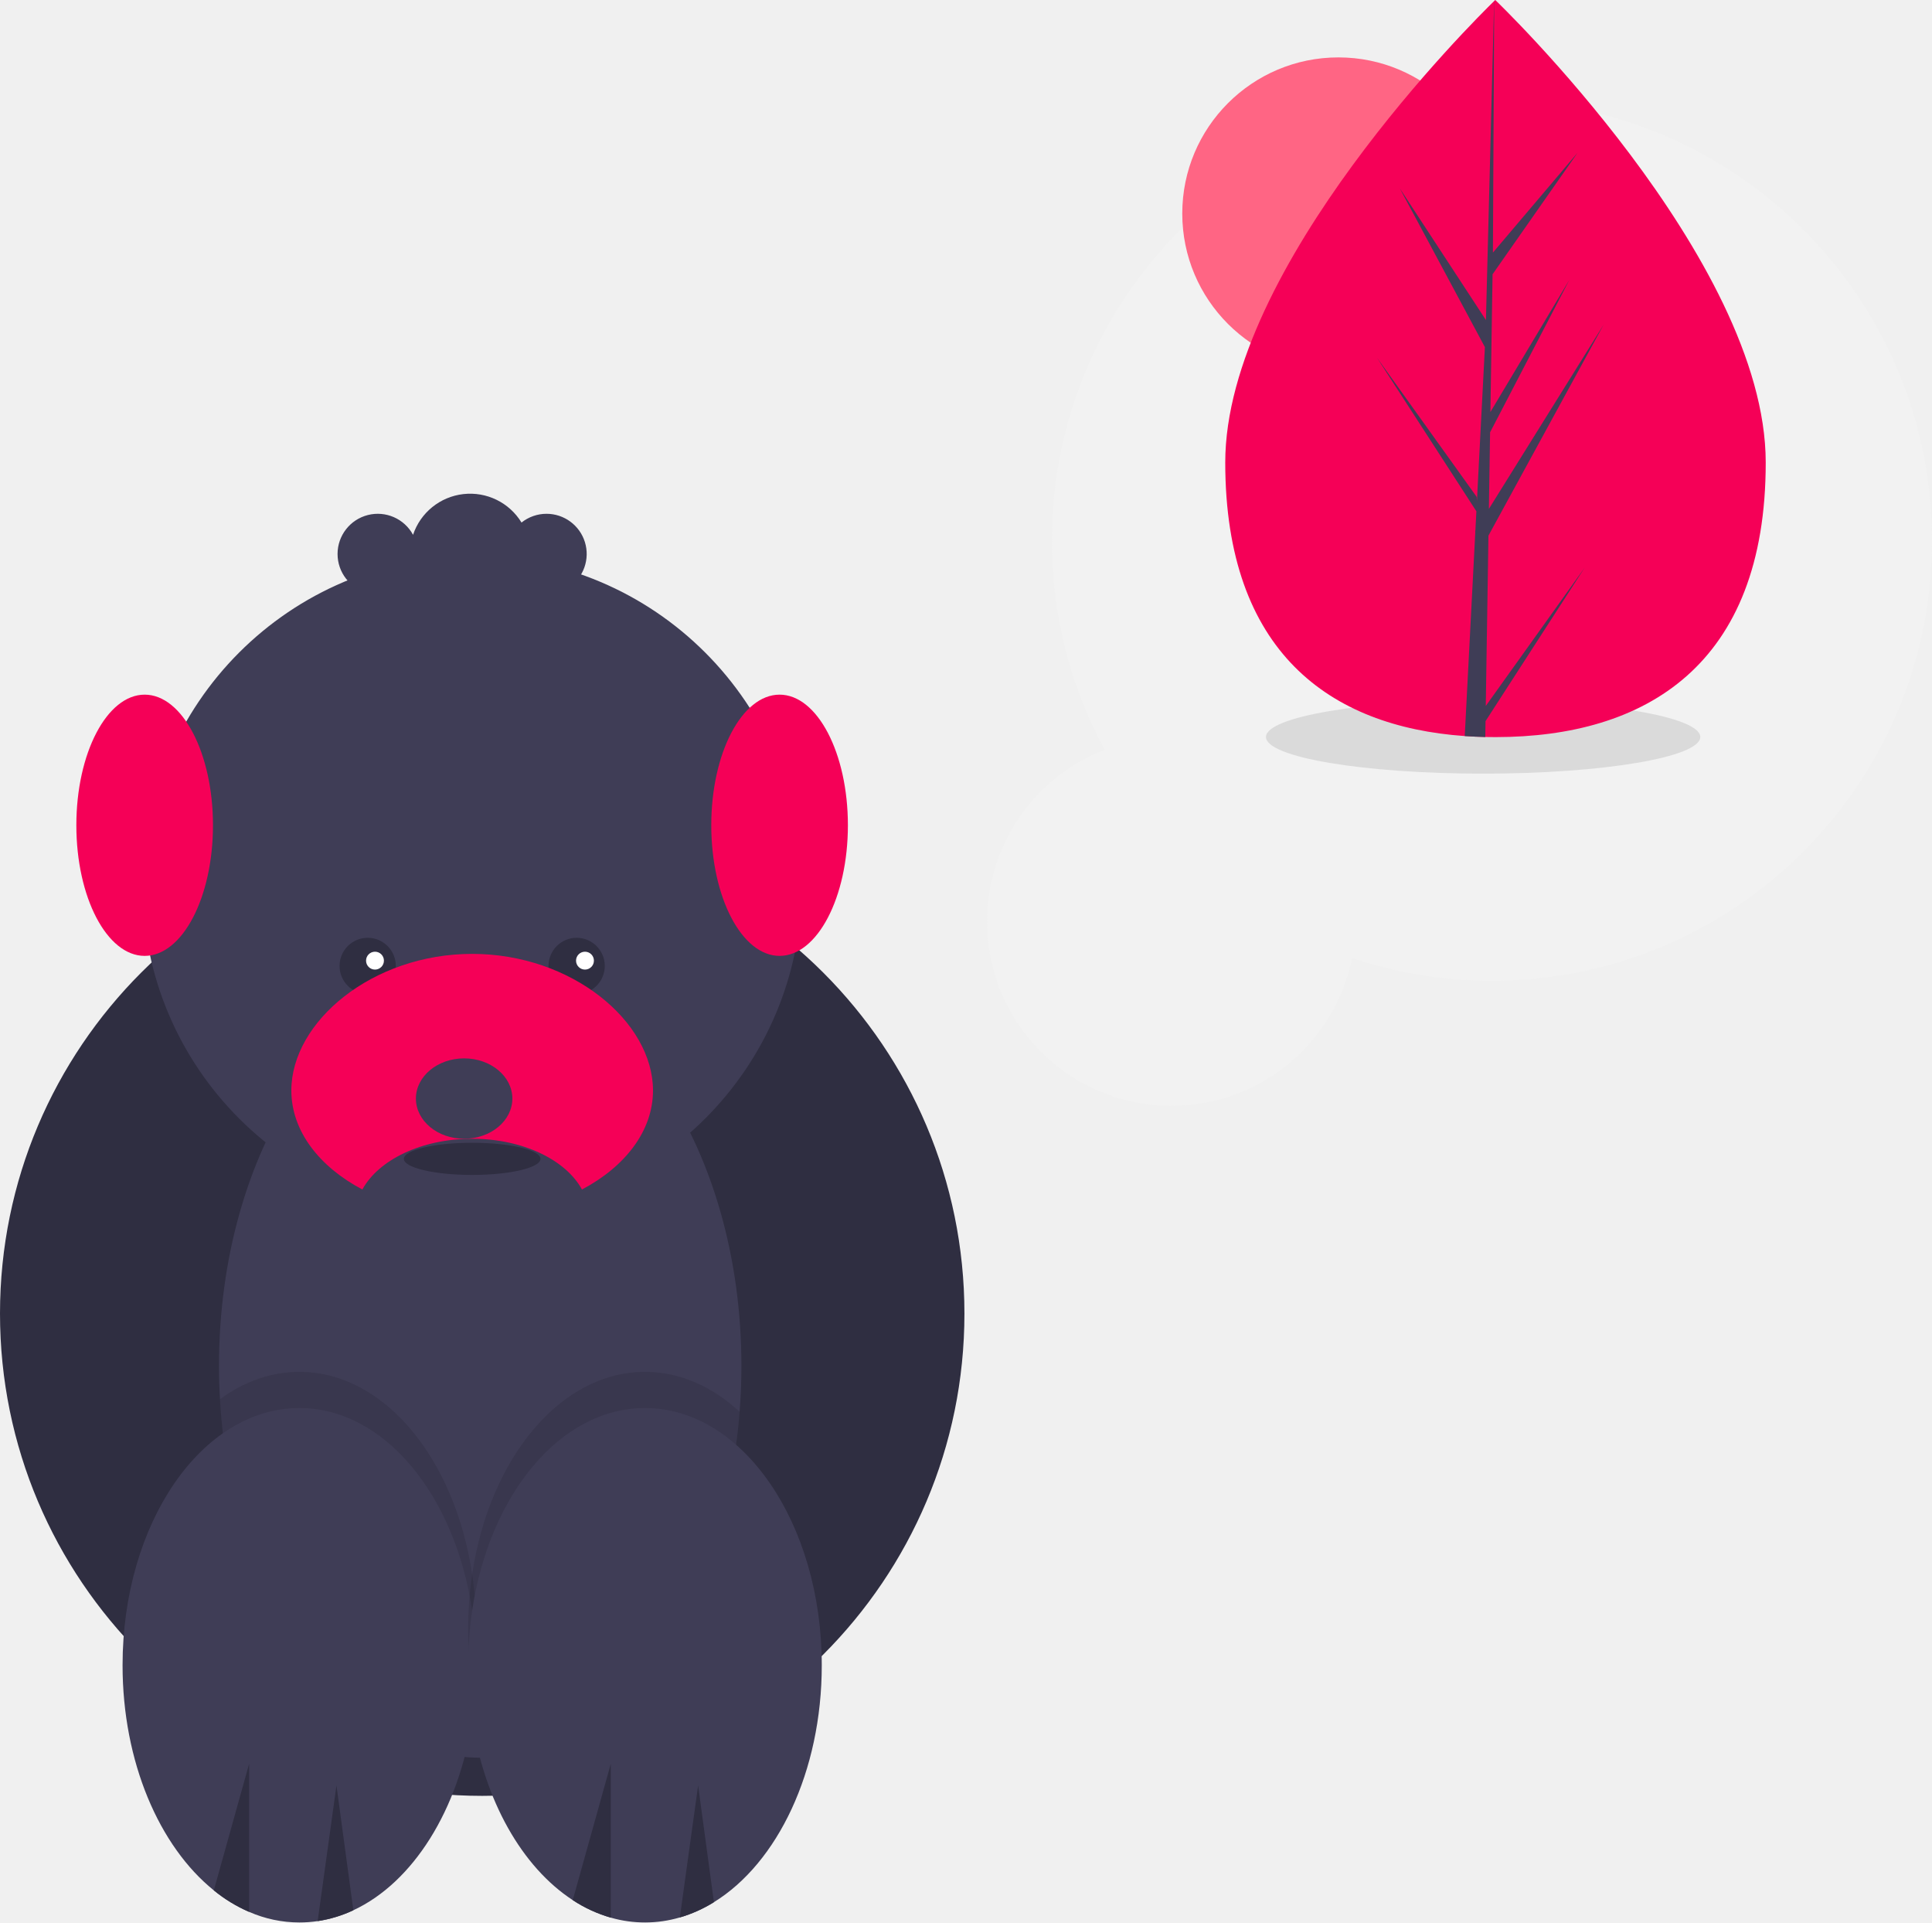
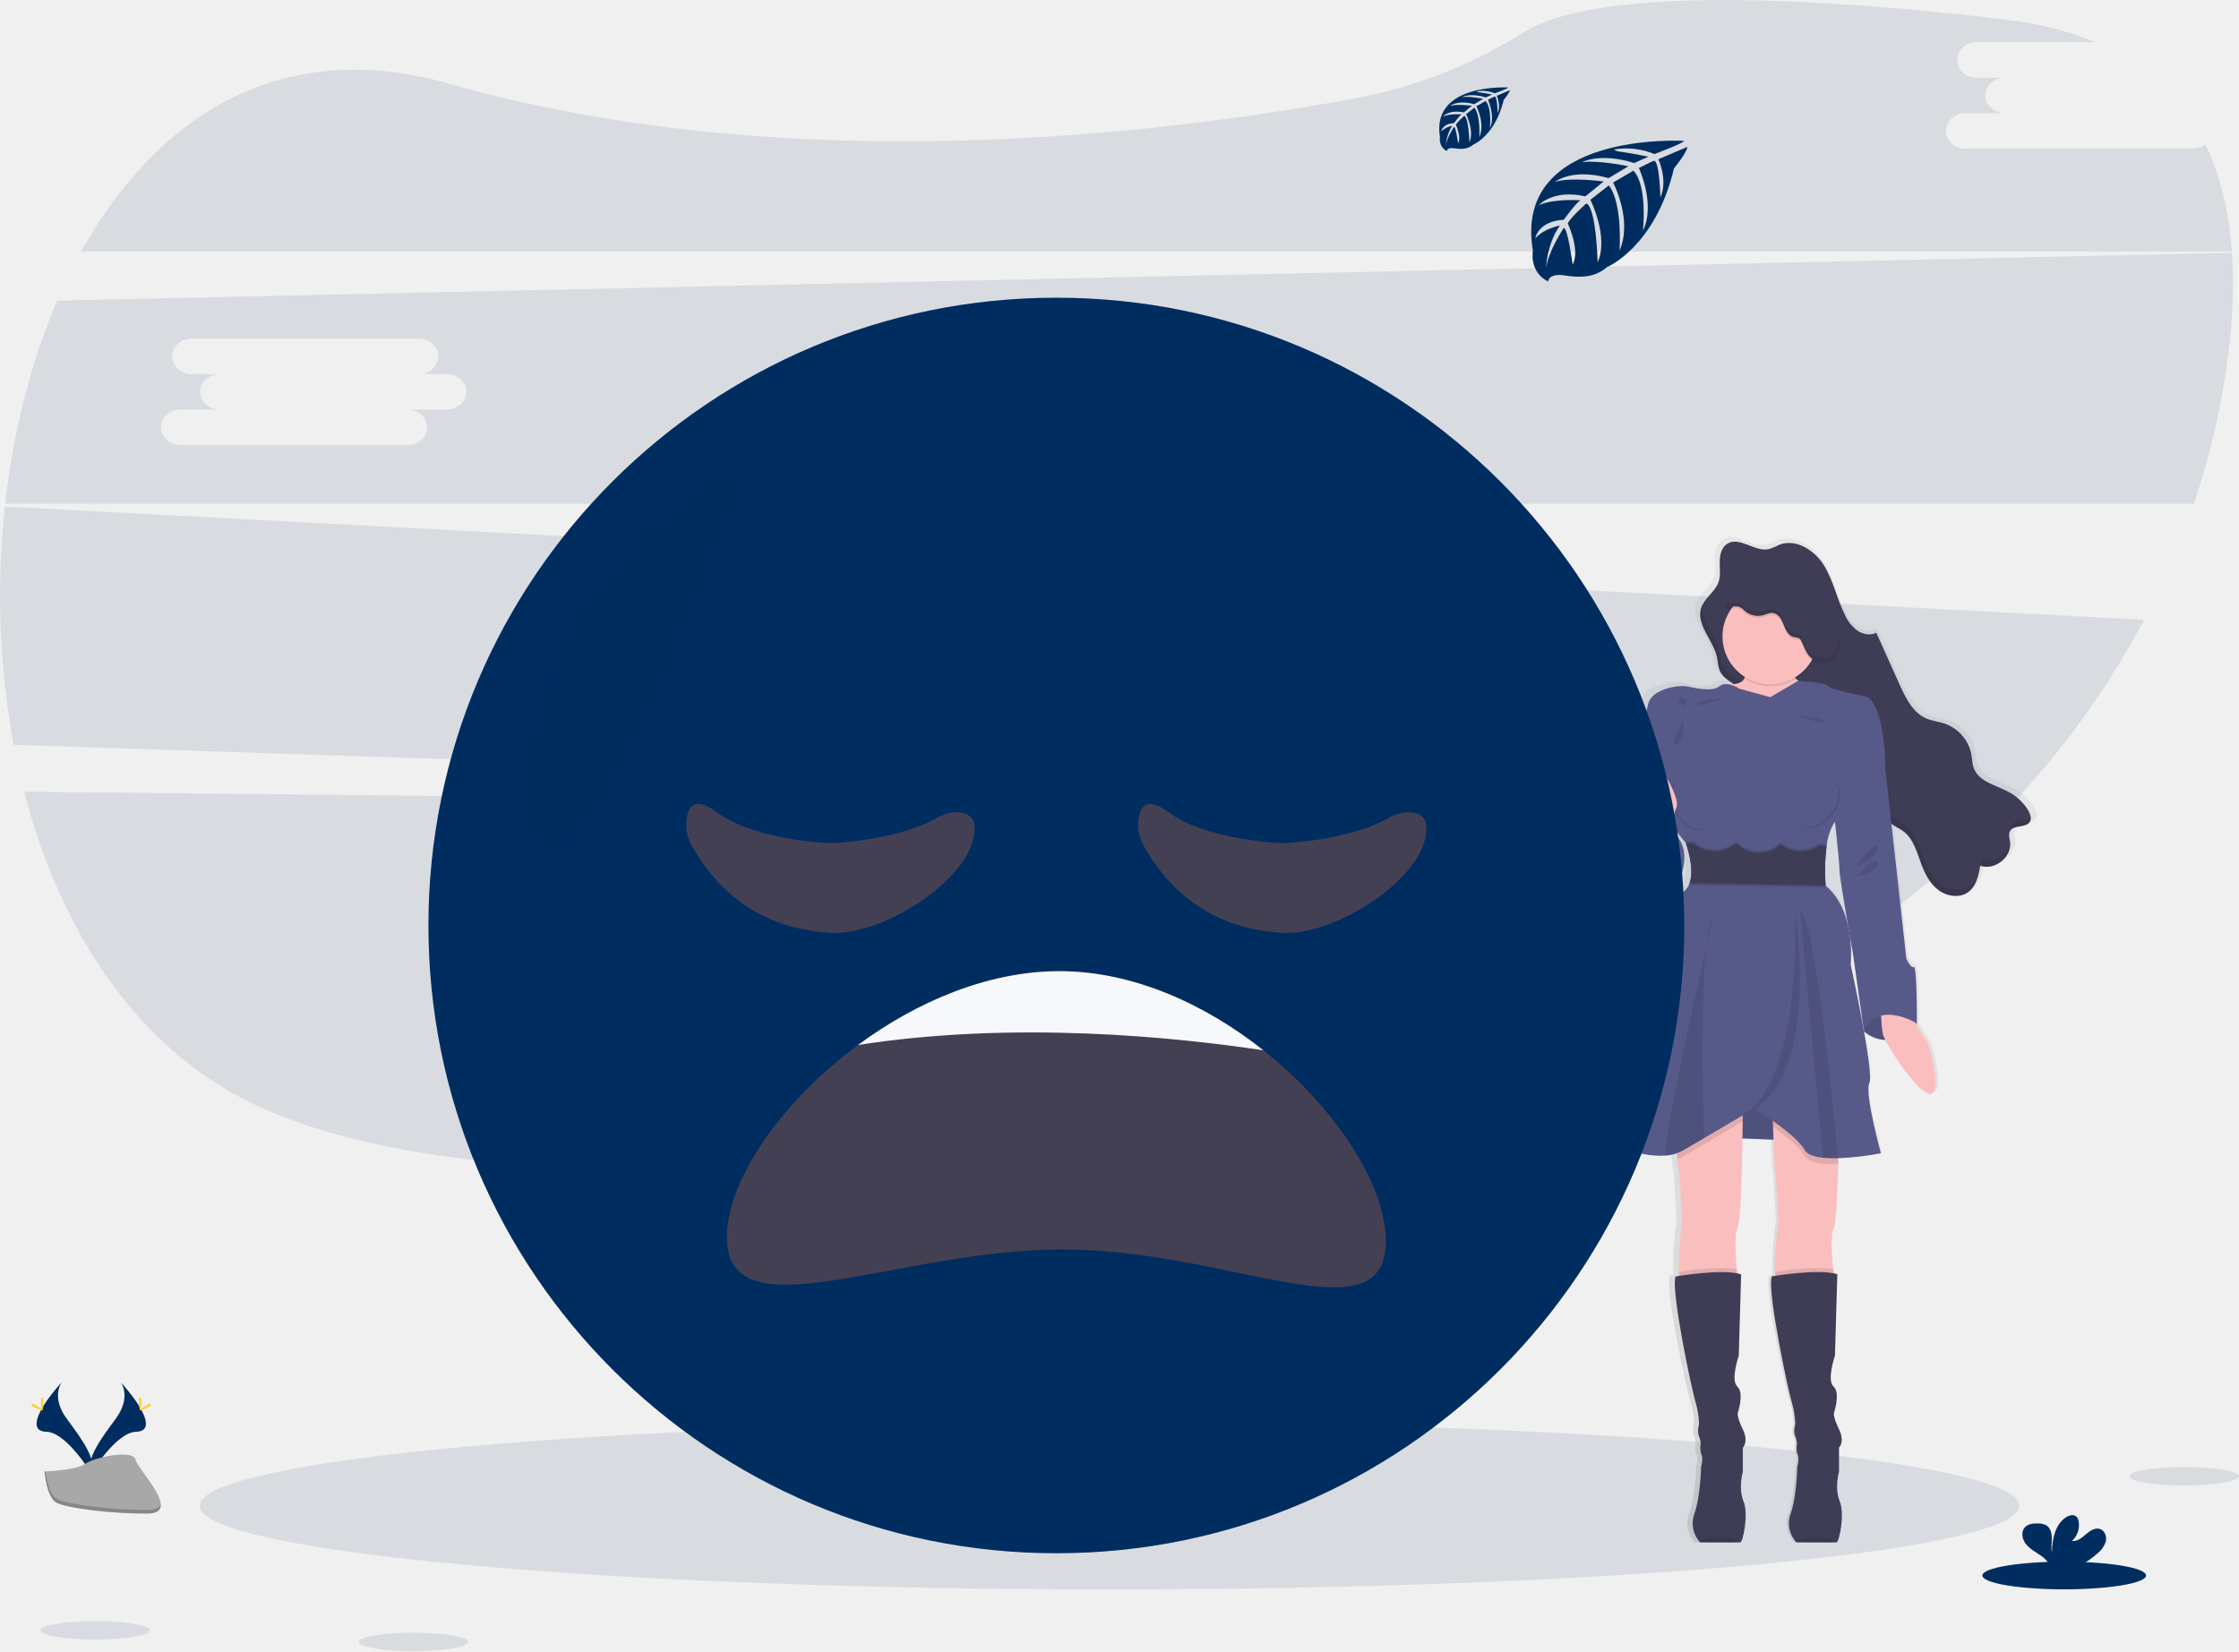
- <svg xmlns="http://www.w3.org/2000/svg" id="fd4987a8-7395-4a4c-942d-e43b3ae9a24e" data-name="Layer 1" width="864.865" height="860.475" viewBox="0 0 864.865 860.475">
-   <circle cx="215.865" cy="587.946" r="215.865" fill="#2f2e41" />
-   <path d="M499.46,631.093q0,10.442-.81,20.561-.108,1.646-.27,3.292c-7.519,83.108-53.858,147.688-110.721,151.357h-.018q-.945.081-1.889.108c-1.079.054-2.141.072-3.22.072a77.077,77.077,0,0,1-11.369-.828q-.324-.054-.648-.108c-55.279-8.455-99.172-74.671-104.371-157.797-.036-.576-.072-1.151-.09-1.727q-.459-7.393-.45-14.931c0-96.869,52.347-175.39,116.927-175.39S499.46,534.224,499.46,631.093Z" transform="translate(-167.5675 -19.7624)" fill="#3f3d56" />
-   <circle cx="211.368" cy="396.365" r="147.508" fill="#3f3d56" />
-   <ellipse cx="211.368" cy="518.689" rx="30.581" ry="7.196" fill="#2f2e41" />
-   <circle cx="164.597" cy="432.343" r="12.592" fill="#2f2e41" />
-   <circle cx="258.139" cy="432.343" r="12.592" fill="#2f2e41" />
-   <path d="M380.734,748.92a164.797,164.797,0,0,1-1.799,24.501,148.368,148.368,0,0,1-8.419,32.128c-55.279-8.455-99.172-74.671-104.371-157.797-.036-.576-.072-1.151-.09-1.727,10.685-7.825,22.756-12.232,35.528-12.232,37.938,0,69.634,38.82,77.352,90.645A164.551,164.551,0,0,1,380.734,748.92Z" transform="translate(-167.5675 -19.7624)" opacity="0.1" />
-   <path d="M380.734,765.11a164.797,164.797,0,0,1-1.799,24.501C372.927,829.905,352.42,862.357,325.743,874.769a57.738,57.738,0,0,1-15.974,4.857,53.795,53.795,0,0,1-8.185.612,56.141,56.141,0,0,1-22.486-4.731,66.699,66.699,0,0,1-15.812-9.642c-24.357-19.608-40.852-57.384-40.852-100.755,0-63.59,35.438-115.128,79.15-115.128,37.938,0,69.634,38.82,77.352,90.645A164.551,164.551,0,0,1,380.734,765.11Z" transform="translate(-167.5675 -19.7624)" fill="#3f3d56" />
-   <path d="M498.65,651.655q-.108,1.646-.27,3.292c-7.519,83.108-53.858,147.688-110.721,151.357h-.018a149.175,149.175,0,0,1-8.707-32.883,167.627,167.627,0,0,1,0-48.983c7.717-51.826,39.413-90.645,77.352-90.645C471.865,633.792,486.4,640.34,498.65,651.655Z" transform="translate(-167.5675 -19.7624)" opacity="0.1" />
-   <path d="M535.437,765.11c0,47.67-19.914,88.559-48.282,106.044a61.453,61.453,0,0,1-15.254,6.836,55.285,55.285,0,0,1-30.905.09,62.299,62.299,0,0,1-17.035-7.843c-22.648-14.751-39.647-44.54-45.026-80.626a167.627,167.627,0,0,1,0-48.983c7.717-51.826,39.413-90.645,77.352-90.645C500,649.982,535.437,701.519,535.437,765.11Z" transform="translate(-167.5675 -19.7624)" fill="#3f3d56" />
-   <path d="M378.935,446.709c-44.707,0-80.949,30.363-80.949,61.162,0,18.061,12.474,34.108,31.8,44.299C336.98,538.934,356.265,529.457,378.935,529.457s41.955,9.477,49.149,22.712c19.326-10.191,31.8-26.238,31.8-44.299C459.885,477.072,423.642,446.709,378.935,446.709Z" transform="translate(-167.5675 -19.7624)" fill="#f50057" />
-   <ellipse cx="207.77" cy="491.706" rx="21.587" ry="17.989" fill="#3f3d56" />
-   <ellipse cx="64.759" cy="369.382" rx="30.581" ry="58.463" fill="#f50057" />
-   <ellipse cx="348.982" cy="369.382" rx="30.581" ry="58.463" fill="#f50057" />
-   <path d="M412.214,249.732a17.898,17.898,0,0,0-11.187,3.917,26.945,26.945,0,0,0-48.555,5.485,17.989,17.989,0,1,0,0,17.174,26.945,26.945,0,0,0,48.555,5.485A17.984,17.984,0,1,0,412.214,249.732Z" transform="translate(-167.5675 -19.7624)" fill="#3f3d56" />
-   <path d="M279.098,809.182v66.325a66.699,66.699,0,0,1-15.812-9.642Z" transform="translate(-167.5675 -19.7624)" fill="#2f2e41" />
-   <path d="M325.743,874.769a57.738,57.738,0,0,1-15.974,4.857l8.419-60.712Z" transform="translate(-167.5675 -19.7624)" fill="#2f2e41" />
-   <path d="M440.996,809.182v68.897a62.299,62.299,0,0,1-17.035-7.843Z" transform="translate(-167.5675 -19.7624)" fill="#2f2e41" />
-   <path d="M487.156,871.153a61.453,61.453,0,0,1-15.254,6.836l8.185-59.075Z" transform="translate(-167.5675 -19.7624)" fill="#2f2e41" />
-   <circle cx="167.865" cy="429.975" r="4" fill="#fff" />
-   <circle cx="261.865" cy="429.975" r="4" fill="#fff" />
-   <path d="M835.432,64.738c-108.8,0-197,88.2-197,197a196.12,196.12,0,0,0,23.619,93.603,82.501,82.501,0,1,0,110.757,93.228,196.772,196.772,0,0,0,62.623,10.169c108.8,0,197-88.2,197-197S944.233,64.738,835.432,64.738Z" transform="translate(-167.5675 -19.7624)" fill="#f2f2f2" />
-   <ellipse cx="663.925" cy="329.867" rx="97.209" ry="16.41" opacity="0.1" />
-   <circle cx="599.136" cy="95.582" r="69.89" fill="#ff6584" />
-   <path d="M957.999,226.707c.044,91.11-54.104,122.944-120.913,122.976q-2.328.001-4.633-.05-4.644-.098-9.192-.419c-60.299-4.24-107.166-37.659-107.207-122.39-.043-87.687,111.974-198.401,120.375-206.587.007,0,.007,0,.015-.007.319-.312.482-.468.482-.468S957.954,135.605,957.999,226.707Z" transform="translate(-167.5675 -19.7624)" fill="#f50057" />
-   <path d="M832.676,335.75l44.214-61.84-44.322,68.627-.115,7.098q-4.644-.098-9.192-.419l4.722-91.149-.037-.705.082-.134.449-8.613-44.501-68.754,44.631,62.302.112,1.826,3.568-68.867-38.101-71.052,38.563,58.949,3.68-142.781.015-.475 0.0.468-.569,112.598,37.867-44.656-38.026,54.353-.972,61.664,35.365-59.193-35.502,68.259-.54,34.288,51.325-82.396L833.872,259.504Z" transform="translate(-167.5675 -19.7624)" fill="#3f3d56" />
+ <svg xmlns="http://www.w3.org/2000/svg" id="4e463a22-6ddb-479b-a6e5-bedc922df74f" data-name="Layer 1" width="1100.02" height="811.41" viewBox="0 0 1100.02 811.41">
+   <defs>
+     <linearGradient id="785c60ff-874e-47fc-85e9-4f7317d8d736" x1="942.13" y1="802.28" x2="942.13" y2="308.24" gradientUnits="userSpaceOnUse">
+       <stop offset="0" stop-color="gray" stop-opacity="0.25" />
+       <stop offset="0.54" stop-color="gray" stop-opacity="0.12" />
+       <stop offset="1" stop-color="gray" stop-opacity="0.1" />
+     </linearGradient>
+   </defs>
+   <path d="M61.83,433.31C79.2,500.44,115.94,558.47,174,586.6c120.7,58.46,392.91,28.31,596.07-6.3C875.16,562.4,967.53,513,1034.63,443.48Z" transform="translate(-49.99 -44.29)" fill="#002d60" opacity="0.1" />
+   <path d="M1127.19,117.32H1015.72c-5.29,0-9.63-3.92-9.63-8.71s4.34-8.72,9.63-8.72H1035c-5.3,0-9.63-3.92-9.63-8.72s4.33-8.71,9.63-8.71h-13.76c-5.3,0-9.64-3.92-9.64-8.72s4.34-8.71,9.64-8.71h58.18c-12.91-5.43-28-9.29-45.39-11.32C875.38,35.28,818.74,47.47,798.76,60a234.52,234.52,0,0,1-81.54,32.34c-97.88,18.27-280.93,40.25-446.84-7C187.92,61.81,126.63,101.52,89.9,167.9H1146.55c-1.38-19.29-5.51-37.11-13.09-52.7A10.17,10.17,0,0,1,1127.19,117.32Z" transform="translate(-49.99 -44.29)" fill="#002d60" opacity="0.1" />
+   <path d="M52.38,293.19A402.53,402.53,0,0,0,56.7,410.31l978.68,32.39a415.21,415.21,0,0,0,68-93.82Zm387.08,83.55H420.19c5.3,0,9.64,3.93,9.64,8.72s-4.34,8.71-9.64,8.71H308.72c-5.29,0-9.63-3.92-9.63-8.71s4.34-8.72,9.63-8.72H328c-5.3,0-9.63-3.92-9.63-8.71s4.33-8.72,9.63-8.72H314.23c-5.3,0-9.64-3.92-9.64-8.71s4.34-8.72,9.64-8.72H425.7c5.3,0,9.63,3.92,9.63,8.72s-4.33,8.71-9.63,8.71h13.76c5.3,0,9.63,3.92,9.63,8.72S444.76,376.74,439.46,376.74Z" transform="translate(-49.99 -44.29)" fill="#002d60" opacity="0.1" />
+   <path d="M1146.59,168.5,78.11,192c-13,30.23-21.62,64.41-25.59,99.83H1127.87a379.29,379.29,0,0,0,15.52-63.63C1146.6,207.39,1147.88,187.26,1146.59,168.5ZM269.46,245.55H250.19c5.3,0,9.64,3.93,9.64,8.72s-4.34,8.72-9.64,8.72H138.72c-5.29,0-9.63-3.93-9.63-8.72s4.34-8.72,9.63-8.72H158c-5.3,0-9.63-3.92-9.63-8.71s4.33-8.72,9.63-8.72H144.23c-5.3,0-9.64-3.92-9.64-8.71s4.34-8.72,9.64-8.72H255.7c5.3,0,9.63,3.92,9.63,8.72s-4.33,8.71-9.63,8.71h13.76c5.3,0,9.63,3.93,9.63,8.72S274.76,245.55,269.46,245.55Z" transform="translate(-49.99 -44.29)" fill="#002d60" opacity="0.1" />
+   <ellipse cx="545.08" cy="739.96" rx="446.98" ry="41.12" fill="#002d60" opacity="0.1" />
+   <path d="M1050.63,444.61a1.48,1.48,0,0,1,0-.21c0-.11,0-.21,0-.31h0a8.54,8.54,0,0,0-1.27-3.21,25.29,25.29,0,0,0-9.26-8.76c-6.6-3.62-15.67-5.17-18.31-12.08-.81-2.14-.83-4.47-1.23-6.71a20.29,20.29,0,0,0-13.39-15.23c-3.14-1.05-6.53-1.34-9.58-2.64-6.82-2.9-10.42-10.05-13.47-16.66q-5.92-12.8-11.84-25.61c-3,1.51-6.88.8-9.69-1.09a20.1,20.1,0,0,1-6.27-7.75c-4.07-7.9-5.82-16.85-10.6-24.37s-14.33-13.46-22.77-10.19a38.86,38.86,0,0,1-5.1,2.11c-7.23,1.69-15.23-6.57-21.42-2.56A7,7,0,0,0,894,312a1.2,1.2,0,0,1,0-.2,12.79,12.79,0,0,0-1.32,5.22v0c0,.37,0,.73,0,1.08,0,.06,0,.12,0,.18,0,1.44.09,2.9.11,4.36a19.43,19.43,0,0,1-.28,3.66l0-.1a12.32,12.32,0,0,1-.52,2c-1.61,4.32-6.07,7.15-8.16,11.21l0-.2a10.56,10.56,0,0,0-.61,1.37,10.2,10.2,0,0,0-.57,3.31c-.18,7.63,7.91,14.81,8.85,23,.67,5.8,2,7.66,6.93,10.94l1.08.72c-.43,0-.87.06-1.36.07a3.32,3.32,0,0,0-.57.06,6.1,6.1,0,0,0-5.14.9c-3.78,3-12.72.69-16.69,0s-17.57,1.17-19.47,8.71-5.16,23.1-5.16,23.1,0,9.87-1.21,11.71a.59.59,0,0,0,0,.4c0,2.77.1,19.42-2.58,23.71-.66,1-.61,3.21-.12,5.93-2.82,3.63-5.47,7.87-5,10.65.86,5.69,12.4,23.58,28.94,14,0,0,9.41-17.21-2.43-26.36l.51-2c3.58,4.4,6.23,7.56,6.23,7.56s.14.37.36,1h-.36a47,47,0,0,1,2.78,13.08,16,16,0,0,1-.88,4.81h.31c-.09.34-.19.68-.31,1a8.72,8.72,0,0,1-3.11,4.21c-8.27,5.86-17.74,47.71-17.74,47.71S837.75,596.45,834,600.3c-3.1,3.16,16.38,12.06,31,11a23.86,23.86,0,0,0,6-1.14c.09,1,.19,2,.29,2.91.31,3,.63,5.78.83,6.65.52,2.18,1.55,24.44,1.55,24.44s-2.11,14.46-1.6,24.52c0,.69.09,1.35.15,2l-1.82.28c-2.76,6.2,8.61,57.93,10.16,62.28a41.42,41.42,0,0,1,1.72,10.55s-1,3.68-.17,5.69a13.84,13.84,0,0,1,1,3.85s-.68,3.34.35,5.52-.17,6-.17,6-.34,15.07-3.44,23.27A13.4,13.4,0,0,0,882,801.4a8.21,8.21,0,0,0,.7.81s17.1.14,20.11,0l.39,0c1.21-.17,4.31-13.73,1.55-20.26s-.34-14.57-.34-14.57V755.5s3.1-2.86,0-9-2.59-8-2.59-8,3.45-9.88-.17-13.06.69-15.24.69-15.24L903.56,670a15.81,15.81,0,0,0-1.95-.5c-.07-.66-.14-1.34-.21-2.06-.71-7.28-1.32-17.18.26-20S904,620,904.25,602.89l15.76.6c.33,8,.68,15.3.9,16.23.52,2.18,1.56,24.44,1.56,24.44s-2.12,14.46-1.61,24.52c0,.69.09,1.35.15,2l-1.82.28c-2.76,6.2,8.61,57.93,10.16,62.28a41.65,41.65,0,0,1,1.73,10.55s-1,3.68-.18,5.69a13.84,13.84,0,0,1,1,3.85s-.68,3.34.35,5.52-.17,6-.17,6-.34,15.07-3.44,23.27a13.4,13.4,0,0,0,2.22,13.26,8.21,8.21,0,0,0,.7.81s17.1.14,20.11,0l.39,0c1.21-.17,4.31-13.73,1.55-20.26s-.34-14.57-.34-14.57V755.5s3.1-2.86,0-9-2.59-8-2.59-8,3.45-9.88-.17-13.06.69-15.24.69-15.24L952.44,670a15.36,15.36,0,0,0-2-.5c-.07-.66-.14-1.34-.21-2.06-.71-7.28-1.32-17.18.26-20,1.27-2.31,2-17.19,2.33-31.72,0-1,0-2,.08-3a155.09,155.09,0,0,0,21.58-2.42s-8.43-29.81-5.85-34.66c1.11-2.09-.49-13.22-2.68-25.21a17.52,17.52,0,0,0,10.78,3.9c3.77,7.25,15.24,23.93,21.7,26.5,7.58,3,1.89-23.6-1.72-27.45a32.39,32.39,0,0,1-4.28-6.87c.1-.12.21-.22.31-.33s.18-28.3-1.55-27.79-3.79-4.19-3.79-4.19l-5.34-46.87-2.24-19.62,0,0c1.87,1.38,4.09,2.26,6,3.63,5.2,3.81,6.9,10.5,9.18,16.42,1.88,4.87,4.52,9.7,8.85,12.76s10.68,3.87,15,.77c4-2.91,5.18-8.16,6.06-12.95,7.26,2.55,16.07-4.27,15.13-11.72-.23-1.84-.91-3.85.05-5.46,1.92-3.18,8-1.33,10-4.47a3.34,3.34,0,0,0,.5-1.81C1050.62,444.74,1050.63,444.68,1050.63,444.61Zm-97.11,25.78c-.11,1.79,2.35,16.17,4.35,27.55-1.64-7.09-4.93-14.66-11.41-19.85,0,0,0-.36-.08-1h.08s-.27-2.86-.31-6.93a76.34,76.34,0,0,1,.8-10.78v-.09h-.13c0-.3.08-.61.13-.91a32.5,32.5,0,0,1,2.43-8.74,24.23,24.23,0,0,1,1.85-3.14C952.3,456.17,953.62,468.58,953.52,470.39Zm5.38,33.32c.88,4.91,1.51,8.36,1.51,8.36l5.31,36.46v.17c-2.86-15.39-6.51-31.61-6.51-31.61A63,63,0,0,0,958.9,503.71Z" transform="translate(-49.99 -44.29)" fill="url(#785c60ff-874e-47fc-85e9-4f7317d8d736)" />
+   <path d="M893.82,368.89c-1-9.24-11-17.21-8-26,1.63-4.79,6.73-7.72,8.45-12.48,1.14-3.14.63-6.59.64-9.93s.79-7.07,3.57-8.92c6-4,13.72,4.23,20.72,2.55a36.67,36.67,0,0,0,4.93-2.1c8.17-3.25,17.41,2.67,22,10.15s6.31,16.4,10.25,24.26a19.9,19.9,0,0,0,6.06,7.71c2.72,1.88,6.44,2.59,9.38,1.09l11.45,25.5c3,6.57,6.44,13.69,13,16.58,2.94,1.29,6.22,1.58,9.26,2.63a20,20,0,0,1,13,15.15c.39,2.24.4,4.56,1.19,6.69,2.55,6.88,11.32,8.42,17.71,12a24.77,24.77,0,0,1,9,8.71c1,1.73,1.86,4,.79,5.7-1.93,3.12-7.8,1.28-9.66,4.45-.94,1.6-.28,3.6,0,5.44.91,7.41-7.62,14.2-14.64,11.66-.85,4.77-2,10-5.86,12.89-4.15,3.1-10.3,2.28-14.49-.76s-6.73-7.85-8.55-12.7c-2.21-5.9-3.86-12.56-8.89-16.35-1.82-1.36-4-2.24-5.78-3.61-4-3.06-6-8.11-7.43-13-1.85-6.1-3.32-12.37-6-18.13s-6.92-11.12-12.73-13.75c-5.45-2.45-11.73-2.29-17.36-4.28-9.69-3.42-16.86-11.57-26.5-15.41a42.89,42.89,0,0,1-8.7-4.92C895.78,376.52,894.46,374.67,893.82,368.89Z" transform="translate(-49.99 -44.29)" fill="#3f3d56" />
+   <g opacity="0.1">
+     <path d="M894.72,328.45a10.12,10.12,0,0,0,.54-1.21c1.13-3.14.63-6.59.64-9.93a17.84,17.84,0,0,1,.31-3.32,14,14,0,0,0-1.31,6.32C894.89,323,895.21,325.82,894.72,328.45Z" transform="translate(-49.99 -44.29)" />
+     <path d="M1018,479.48c-4.15,3.09-10.3,2.28-14.49-.77S996.77,470.87,995,466c-2.21-5.9-3.85-12.56-8.89-16.35-1.81-1.36-4-2.25-5.77-3.61-4-3.06-6-8.11-7.44-12.95-1.85-6.1-3.31-12.37-6-18.13s-6.91-11.12-12.73-13.75c-5.44-2.45-11.72-2.29-17.35-4.28-9.7-3.42-16.87-11.57-26.5-15.41a43.45,43.45,0,0,1-8.71-4.92c-4.74-3.27-6-5.12-6.7-10.89-1-8.66-9.8-16.21-8.43-24.37a12.68,12.68,0,0,0-.59,1.36c-3,8.8,7,16.77,8,26,.65,5.77,2,7.62,6.7,10.89a43.45,43.45,0,0,0,8.71,4.92c9.63,3.84,16.8,12,26.5,15.41,5.63,2,11.91,1.83,17.35,4.28,5.82,2.63,10,8,12.73,13.75s4.19,12,6,18.13c1.47,4.84,3.4,9.89,7.44,12.95,1.81,1.36,4,2.25,5.77,3.61,5,3.79,6.68,10.45,8.89,16.35,1.82,4.85,4.37,9.65,8.56,12.69s10.34,3.86,14.49.77c2.65-2,4-5.05,4.89-8.32A12.28,12.28,0,0,1,1018,479.48Z" transform="translate(-49.99 -44.29)" />
+     <path d="M1038.55,449.49a4.21,4.21,0,0,0-.48,2.34c2.26-2.23,7.36-.92,9.14-3.79a3.65,3.65,0,0,0,.46-2.35C1045.35,447.89,1040.25,446.58,1038.55,449.49Z" transform="translate(-49.99 -44.29)" />
+     <path d="M1023.86,466.59c-.19,1-.38,2.07-.62,3.11,6.12,1.91,13.19-3,14.19-9.2C1035,465.27,1029,468.46,1023.86,466.59Z" transform="translate(-49.99 -44.29)" />
+   </g>
+   <path d="M906.74,373.7s3.33,6.72-6.5,6.86,6.33,43.64,6.33,43.64L922.91,445l20.33-11,1.17-30.34,1.5-18.33s-19-6.17-15.5-14.33S906.74,373.7,906.74,373.7Z" transform="translate(-49.99 -44.29)" fill="#fbbebe" />
+   <path d="M965.75,551.06s12,11.81,26-3.86L981,535.79H967.4Z" transform="translate(-49.99 -44.29)" fill="#575a89" />
+   <path d="M967.05,535.79l-1.65,15.27s12,11.81,26-3.86" transform="translate(-49.99 -44.29)" opacity="0.1" />
+   <path d="M987.24,537.87s4.83,12.67,8.33,16.5,9,30.33,1.67,27.33-21.33-25.33-22.17-29.16-1.16-14.67-1.16-14.67Z" transform="translate(-49.99 -44.29)" fill="#fbbebe" />
+   <polygon points="832.42 558.58 897.08 561.08 889.58 533.74 857.01 533.08 832.42 558.58" fill="#575a89" />
+   <polygon points="841.41 558.58 906.08 561.08 898.58 533.74 866 533.08 841.41 558.58" opacity="0.1" />
+   <path d="M903.57,648c-1.53,2.85-.94,12.71-.25,20,.44,4.64.92,8.21.92,8.21s-24.17,7.5-27.83,1c-.93-1.65-1.39-4.54-1.55-7.93-.5-10,1.55-24.41,1.55-24.41s-1-22.16-1.5-24.33c-.2-.87-.51-3.63-.81-6.62-.44-4.44-.86-9.38-.86-9.38l33-17.5s0,3.28-.06,8.33C906,611.23,905.47,644.5,903.57,648Z" transform="translate(-49.99 -44.29)" fill="#fbbebe" />
+   <path d="M904.24,676.21s-24.17,7.5-27.83,1c-.93-1.65-1.39-4.54-1.55-7.93,5-.76,20.22-2.86,28.46-1.28C903.76,672.64,904.24,676.21,904.24,676.21Z" transform="translate(-49.99 -44.29)" opacity="0.1" />
+   <path d="M905.07,802.21l-.38,0c-2.91.11-19.45,0-19.45,0a9,9,0,0,1-.68-.8,13.64,13.64,0,0,1-2.15-13.2c3-8.17,3.33-23.17,3.33-23.17s1.17-3.83.17-6-.34-5.5-.34-5.5a14.25,14.25,0,0,0-1-3.83c-.83-2,.17-5.67.17-5.67a42.45,42.45,0,0,0-1.67-10.5c-1.5-4.33-12.5-55.83-9.83-62,0,0,23.33-4,32.17-1l-1.17,40s-4.17,12-.67,15.17.17,13,.17,13-.5,1.83,2.5,8,0,9,0,9v11.83s-2.33,8,.33,14.5S906.24,802,905.07,802.21Z" transform="translate(-49.99 -44.29)" fill="#3f3d56" />
+   <path d="M950.86,648c-1.53,2.85-.94,12.71-.25,20,.44,4.64.92,8.21.92,8.21s-24.17,7.5-27.83,1c-.93-1.65-1.39-4.54-1.55-7.93-.5-10,1.55-24.41,1.55-24.41s-1-22.16-1.5-24.33c-.27-1.17-.74-12.33-1.11-22.34-.31-8.54-.56-16.26-.56-16.26l33,5.1s0,14.51-.41,29.42C952.76,630.92,952.09,645.74,950.86,648Z" transform="translate(-49.99 -44.29)" fill="#fbbebe" />
+   <path d="M951.53,676.21s-24.17,7.5-27.83,1c-.93-1.65-1.39-4.54-1.55-7.93,5-.76,20.22-2.86,28.46-1.28C951.05,672.64,951.53,676.21,951.53,676.21Z" transform="translate(-49.99 -44.29)" opacity="0.1" />
+   <path d="M952.36,802.21l-.38,0c-2.91.11-19.45,0-19.45,0a9,9,0,0,1-.68-.8,13.64,13.64,0,0,1-2.15-13.2C932.7,780,933,765,933,765s1.17-3.83.17-6-.34-5.5-.34-5.5a14.25,14.25,0,0,0-1-3.83c-.83-2,.17-5.67.17-5.67a42.45,42.45,0,0,0-1.67-10.5c-1.5-4.33-12.5-55.83-9.83-62,0,0,23.33-4,32.17-1l-1.17,40s-4.17,12-.67,15.17.17,13,.17,13-.5,1.83,2.5,8,0,9,0,9v11.83s-2.33,8,.33,14.5S953.53,802,952.36,802.21Z" transform="translate(-49.99 -44.29)" fill="#3f3d56" />
+   <circle cx="869.75" cy="313.77" r="23.5" opacity="0.1" />
+   <circle cx="869.75" cy="312.77" r="23.5" fill="#fbbebe" />
+   <path d="M873.24,604.54l33-17.5s0,3.28-.06,8.33c-4.82,2.88-12.09,7.21-19.08,11.3-3.8,2.23-7.51,4.39-10.69,6.2a14.2,14.2,0,0,1-2.31,1C873.66,609.48,873.24,604.54,873.24,604.54Z" transform="translate(-49.99 -44.29)" opacity="0.1" />
+   <path d="M953.53,587s0,14.51-.41,29.42H953a55.48,55.48,0,0,1-7.39-.23c-4.31-.46-7.76-1.6-9-3.86-2.51-4.4-9.54-10-15.48-14.17-.31-8.54-.56-16.26-.56-16.26Z" transform="translate(-49.99 -44.29)" opacity="0.1" />
+   <path d="M947.39,459.91a95.17,95.17,0,0,0-.48,19.63c15.16,12.5,12.33,38.83,12.33,38.83s11.67,53.34,9.17,58.17,5.66,34.5,5.66,34.5A145.51,145.51,0,0,1,953,613.46a55.48,55.48,0,0,1-7.39-.23c-4.31-.46-7.76-1.6-9-3.86-4.66-8.16-24.83-20.33-24.83-20.33S899,596.7,887.1,603.67c-3.8,2.23-7.51,4.39-10.69,6.2a19.84,19.84,0,0,1-8.35,2.29c-14.15,1.05-33-7.81-30-10.95,3.67-3.84,21.84-71.17,21.84-71.17s9.16-41.67,17.16-47.5a8.65,8.65,0,0,0,3-4.19c2.74-7.61-1.84-19.81-1.84-19.81s-25.83-31.83-24.67-33.67,1.17-11.66,1.17-11.66,3.17-15.5,5-23,15-9.34,18.83-8.67,12.49,3,16.15,0,9.84,1.17,9.84,1.17l15.18,4.18,13.65-8s13.68.7,14.85,2.53,19.17,5.34,19.17,5.34c9.16,6.16,8.83,35.5,8.83,35.5s-22,19.16-26.5,29A33.06,33.06,0,0,0,947.39,459.91Z" transform="translate(-49.99 -44.29)" fill="#575a89" />
+   <path d="M971.24,418.2l5,4,5.17,46.5,5.16,46.67s2,4.67,3.67,4.17,1.5,27.66,1.5,27.66-19.14-11.77-26,3.86l-5.34-37.69s-6.84-38.5-6.67-41.5-3.5-35.5-3.5-35.5Z" transform="translate(-49.99 -44.29)" fill="#575a89" />
+   <path d="M857.24,420.37l-3.67,4.5s.34,19.33-2.5,24,7.84,32,11.84,30.33,13-44.33,13-44.83S857.24,420.37,857.24,420.37Z" transform="translate(-49.99 -44.29)" fill="#575a89" />
+   <path d="M856.91,447.87s-11.67,11.83-10.84,17.5,12,23.48,28,13.91C874.07,479.28,888.91,451.37,856.91,447.87Z" transform="translate(-49.99 -44.29)" fill="#575a89" />
+   <path d="M904.69,802.24c-2.91.11-19.45,0-19.45,0a9,9,0,0,1-.68-.8C888.79,800,897.93,797.84,904.69,802.24Z" transform="translate(-49.99 -44.29)" opacity="0.1" />
+   <path d="M952,802.24c-2.91.11-19.45,0-19.45,0a9,9,0,0,1-.68-.8C936.08,800,945.22,797.84,952,802.24Z" transform="translate(-49.99 -44.29)" opacity="0.1" />
+   <path d="M888.28,509.11c-2.55,24.46-1.71,73-1.18,94.56-3.8,2.23-7.51,4.39-10.69,6.2a19.84,19.84,0,0,1-8.35,2.29C867,605.64,881.68,538.67,888.28,509.11Z" transform="translate(-49.99 -44.29)" opacity="0.1" />
+   <path d="M891.4,495.23c-.07.35-1.28,5.67-3.12,13.88C889,502.1,890,497.07,891.4,495.23Z" transform="translate(-49.99 -44.29)" opacity="0.1" />
+   <path d="M932,492.59s14.17,89-27.79,100C904.2,592.55,933.24,588.14,932,492.59Z" transform="translate(-49.99 -44.29)" opacity="0.1" />
+   <path d="M953,613.46a55.48,55.48,0,0,1-7.39-.23L934.29,491.54C941.51,496.26,950.15,582.62,953,613.46Z" transform="translate(-49.99 -44.29)" opacity="0.1" />
+   <path d="M902.24,343.24a6.19,6.19,0,0,1,2.23.23,9.73,9.73,0,0,1,2.82,2.12,10.05,10.05,0,0,0,9.54,1.85,12.58,12.58,0,0,1,3.59-1c1.91,0,3.56,1.4,4.55,3s1.5,3.5,2.35,5.21,2.21,3.33,4.08,3.75A7.14,7.14,0,0,1,934,359a3.68,3.68,0,0,1,1.12,1.55c1.56,3.37,2.8,7.35,6.13,9a9.17,9.17,0,0,0,3.91.85,8.17,8.17,0,0,0,4-.72,7.66,7.66,0,0,0,2.94-2.93c2.08-3.44,2.32-7.7,1.83-11.69A32.16,32.16,0,0,0,948.7,341a29.35,29.35,0,0,0-26.85-12.39,37.42,37.42,0,0,0-5.35,1c-6.36,1.7-12.6,4.88-16.46,10.21a34.64,34.64,0,0,1-3.07,3.78C898.72,343.43,900.48,343.28,902.24,343.24Z" transform="translate(-49.99 -44.29)" opacity="0.1" />
+   <path d="M902.24,342.24a6.19,6.19,0,0,1,2.23.23,9.73,9.73,0,0,1,2.82,2.12,10.05,10.05,0,0,0,9.54,1.85,12.58,12.58,0,0,1,3.59-1c1.91,0,3.56,1.4,4.55,3s1.5,3.5,2.35,5.21,2.21,3.33,4.08,3.75A7.14,7.14,0,0,1,934,358a3.68,3.68,0,0,1,1.12,1.55c1.56,3.37,2.8,7.35,6.13,9a9.17,9.17,0,0,0,3.91.85,8.17,8.17,0,0,0,4-.72,7.66,7.66,0,0,0,2.94-2.93c2.08-3.44,2.32-7.7,1.83-11.69A32.16,32.16,0,0,0,948.7,340a29.35,29.35,0,0,0-26.85-12.39,37.42,37.42,0,0,0-5.35,1c-6.36,1.7-12.6,4.88-16.46,10.21a34.64,34.64,0,0,1-3.07,3.78C898.72,342.43,900.48,342.28,902.24,342.24Z" transform="translate(-49.99 -44.29)" fill="#3f3d56" />
+   <path d="M876.74,398.2s1.17,9.34-2.83,11.67S876.74,398.2,876.74,398.2Z" transform="translate(-49.99 -44.29)" opacity="0.1" />
+   <path d="M961.57,470.54s9.5-14,10.84-10S961.57,470.54,961.57,470.54Z" transform="translate(-49.99 -44.29)" opacity="0.1" />
+   <path d="M962.24,475.2s9.37-11.5,10.27-7S962.24,475.2,962.24,475.2Z" transform="translate(-49.99 -44.29)" opacity="0.1" />
+   <path d="M934.72,461.51a15.21,15.21,0,0,1-9.42-3.1l-.82,0a14.8,14.8,0,0,1-10.29,3.87A14.6,14.6,0,0,1,903.52,458l-1.09,0a15.71,15.71,0,0,1-20.28-.37l-3.91-.07s4.58,12.2,1.84,19.81l66.83,1.19a95.17,95.17,0,0,1,.48-19.63v-.09l-3.67-.07A15.38,15.38,0,0,1,934.72,461.51Z" transform="translate(-49.99 -44.29)" opacity="0.1" />
+   <path d="M934.72,463.51a15.21,15.21,0,0,1-9.42-3.1l-.82,0a14.8,14.8,0,0,1-10.29,3.87A14.6,14.6,0,0,1,903.52,460l-1.09,0a15.71,15.71,0,0,1-20.28-.37l-3.91-.07s4.58,12.2,1.84,19.81l66.83,1.19a95.17,95.17,0,0,1,.48-19.63v-.09l-3.67-.07A15.38,15.38,0,0,1,934.72,463.51Z" transform="translate(-49.99 -44.29)" opacity="0.1" />
+   <path d="M934.72,462.51a15.21,15.21,0,0,1-9.42-3.1l-.82,0a14.8,14.8,0,0,1-10.29,3.87A14.6,14.6,0,0,1,903.52,459l-1.09,0a15.71,15.71,0,0,1-20.28-.37l-3.91-.07s4.58,12.2,1.84,19.81l66.83,1.19a95.17,95.17,0,0,1,.48-19.63v-.09l-3.67-.07A15.38,15.38,0,0,1,934.72,462.51Z" transform="translate(-49.99 -44.29)" fill="#3f3d56" />
+   <path d="M931.75,395.83s14.07.9,14.16,2.9S931.75,395.83,931.75,395.83Z" transform="translate(-49.99 -44.29)" opacity="0.1" />
+   <path d="M897.57,387.3s-14.07.9-14.16,2.9S897.57,387.3,897.57,387.3Z" transform="translate(-49.99 -44.29)" opacity="0.1" />
+   <path d="M951.34,428.19c-.14-.1-.28-.18-.42-.27,3.6,3.24,3,10.32-1.42,16.16s-11.13,8.27-15.21,5.65c.13.11.24.23.38.34,4,3.06,11,.66,15.62-5.38S955.36,431.26,951.34,428.19Z" transform="translate(-49.99 -44.29)" opacity="0.1" />
+   <path d="M874.05,443.33c-3.56-6.42-3.1-13.51.93-16.2-.15.07-.31.13-.46.21-4.42,2.46-5,9.83-1.34,16.47s10.26,10,14.68,7.58a3.83,3.83,0,0,0,.42-.28C883.87,453.11,877.61,449.75,874.05,443.33Z" transform="translate(-49.99 -44.29)" opacity="0.1" />
+   <path d="M878.81,389.19h0l-1.29,2-3.29-1.75,1.73-2.66A7.25,7.25,0,0,1,878.81,389.19Z" transform="translate(-49.99 -44.29)" opacity="0.1" />
+   <path d="M857.91,463.2s2.93-13.78-1-18.16-2.67-27.34,3.33-26.84,15,18.66,13.5,22.5-7.17,23.5-7.17,23.5Z" transform="translate(-49.99 -44.29)" fill="#fbbebe" />
+   <path d="M952,363.78a7.66,7.66,0,0,1-2.94,2.93,8.17,8.17,0,0,1-4,.72,9.17,9.17,0,0,1-3.91-.85c-3.33-1.66-4.57-5.64-6.13-9A3.68,3.68,0,0,0,934,356a7.14,7.14,0,0,0-2.57-.63c-1.87-.42-3.22-2.05-4.08-3.75s-1.37-3.58-2.35-5.21-2.64-3.06-4.55-3a12.29,12.29,0,0,0-3.59,1.05,10.08,10.08,0,0,1-9.54-1.86,9.73,9.73,0,0,0-2.82-2.12,6.19,6.19,0,0,0-2.23-.23c-1.15,0-2.29.11-3.44.2a25.14,25.14,0,0,1-1.83,2.14c1.75-.15,3.51-.3,5.27-.34a6.19,6.19,0,0,1,2.23.23,9.73,9.73,0,0,1,2.82,2.12,10.08,10.08,0,0,0,9.54,1.86,12.29,12.29,0,0,1,3.59-1.05c1.91,0,3.56,1.4,4.55,3s1.5,3.5,2.35,5.21,2.21,3.33,4.08,3.75A7.14,7.14,0,0,1,934,358a3.68,3.68,0,0,1,1.12,1.55c1.56,3.37,2.8,7.35,6.13,9a9.17,9.17,0,0,0,3.91.85,8.17,8.17,0,0,0,4-.72,7.66,7.66,0,0,0,2.94-2.93,16.59,16.59,0,0,0,2-9.26A15.28,15.28,0,0,1,952,363.78Z" transform="translate(-49.99 -44.29)" opacity="0.1" />
+   <ellipse cx="812.35" cy="423.74" rx="9" ry="6.1" fill="#575a89" />
+   <circle cx="518.99" cy="454.79" r="308.5" fill="#002d60" />
+   <path d="M730.85,654.11c0,48.7-76.56,4.16-158.64,4.16s-165.1,42.7-165.1-6c0-27.77,26.46-66.39,64.42-94.44h0c28.6-21.14,63.72-36.28,99-36.28,36.28,0,71.82,16.39,100.17,38.89C706.48,588.81,730.85,626.93,730.85,654.11Z" transform="translate(-49.99 -44.29)" fill="#444053" />
+   <path d="M670.69,560.42c-43.63-6.57-122.54-14.58-199.16-2.61,28.6-21.14,63.72-36.28,99-36.28C606.8,521.53,642.34,537.92,670.69,560.42Z" transform="translate(-49.99 -44.29)" fill="#f6f8fb" />
+   <path d="M407.11,281.31s-92.93,59.41-92.17,152.34S407.11,281.31,407.11,281.31Z" transform="translate(-49.99 -44.29)" opacity="0.05" />
+   <path d="M877.36,113.52s-84.2-5.07-74.27,53.93c0,0-2,10.42,7.48,15.16,0,0,.15-4.37,8.63-2.89a39,39,0,0,0,9.15.44,19,19,0,0,0,11.18-4.62h0s23.67-9.77,32.88-48.46c0,0,6.81-8.44,6.54-10.6l-14.21,6.06s4.85,10.25,1,18.77c0,0-.46-18.39-3.19-18-.55.09-7.38,3.55-7.38,3.55s8.35,17.86,2,30.83c0,0,2.39-22-4.66-29.54l-10,5.84s9.76,18.44,3.14,33.49c0,0,1.7-23.08-5.24-32.07l-9.07,7.07s9.17,18.18,3.58,30.66c0,0-.73-26.87-5.54-28.9,0,0-7.93,7-9.14,9.87,0,0,6.28,13.19,2.39,20.15,0,0-2.39-17.9-4.35-18,0,0-7.9,11.86-8.73,20,0,0,.35-12.1,6.81-21.13,0,0-7.64,1.31-12.09,6.27,0,0,1.23-8.39,14-9.12,0,0,6.53-9,8.28-9.54,0,0-12.75-1.07-20.48,2.36,0,0,6.8-7.91,22.81-4.32l9-7.3s-16.78-2.3-23.9.24c0,0,8.19-7,26.31-1.9l9.75-5.83s-14.31-3.08-22.84-2c0,0,9-4.85,25.69.41l7-3.13s-10.49-2.06-13.56-2.38-3.23-1.18-3.23-1.18A36.35,36.35,0,0,1,862.83,120S877.61,114.45,877.36,113.52Z" transform="translate(-49.99 -44.29)" fill="#002d60" />
+   <path d="M791,87.29s-38-2.3-33.56,24.36c0,0-.89,4.71,3.38,6.85,0,0,.06-2,3.9-1.3a18.06,18.06,0,0,0,4.13.2,8.69,8.69,0,0,0,5.06-2.09h0s10.69-4.42,14.85-21.9c0,0,3.08-3.81,3-4.79l-6.42,2.74s2.2,4.63.47,8.48c0,0-.21-8.31-1.44-8.11-.25,0-3.34,1.6-3.34,1.6s3.78,8.07.93,13.93c0,0,1.08-9.94-2.1-13.35l-4.52,2.64s4.41,8.34,1.42,15.14c0,0,.76-10.43-2.37-14.49l-4.1,3.19s4.14,8.21,1.62,13.85c0,0-.33-12.14-2.51-13.06,0,0-3.58,3.16-4.13,4.46,0,0,2.84,6,1.08,9.11,0,0-1.08-8.09-2-8.12,0,0-3.57,5.35-3.94,9a19.48,19.48,0,0,1,3.07-9.55,10.71,10.71,0,0,0-5.46,2.83s.55-3.79,6.34-4.12c0,0,2.95-4.06,3.74-4.31,0,0-5.76-.48-9.25,1.07,0,0,3.07-3.58,10.31-2l4-3.29s-7.58-1-10.8.1c0,0,3.7-3.16,11.89-.85l4.4-2.64s-6.46-1.39-10.32-.89c0,0,4.07-2.19,11.61.19l3.15-1.42s-4.74-.93-6.12-1.07-1.47-.53-1.47-.53a16.39,16.39,0,0,1,8.9,1S791.11,87.71,791,87.29Z" transform="translate(-49.99 -44.29)" fill="#002d60" />
+   <ellipse cx="1073.09" cy="725.46" rx="26.93" ry="4.55" fill="#002d60" opacity="0.1" />
+   <ellipse cx="46.77" cy="801.15" rx="26.93" ry="4.55" fill="#002d60" opacity="0.1" />
+   <ellipse cx="203.1" cy="806.86" rx="26.93" ry="4.55" fill="#002d60" opacity="0.1" />
+   <ellipse cx="1014.15" cy="774.22" rx="40.21" ry="6.8" fill="#002d60" />
+   <path d="M1080.76,807.4a11.73,11.73,0,0,0,3.84-5.79c.49-2.29-.49-5.05-2.68-5.89-2.46-.94-5.09.77-7.08,2.49s-4.28,3.68-6.89,3.32a10.47,10.47,0,0,0,3.24-9.81,4.12,4.12,0,0,0-.9-2c-1.37-1.46-3.84-.84-5.48.31-5.2,3.66-6.65,10.72-6.68,17.08-.52-2.29-.08-4.68-.09-7s-.66-5-2.64-6.23a8,8,0,0,0-4-.94c-2.34-.09-4.94.14-6.54,1.85-2,2.13-1.47,5.69.26,8s4.35,3.81,6.76,5.42a15,15,0,0,1,4.84,4.61,4.83,4.83,0,0,1,.36.83h14.65A40.77,40.77,0,0,0,1080.76,807.4Z" transform="translate(-49.99 -44.29)" fill="#002d60" />
+   <path d="M109.33,723.55s5.49,7.18-2.54,18-14.65,20-12,26.76c0,0,12.11-20.14,22-20.43S120.17,735.66,109.33,723.55Z" transform="translate(-49.99 -44.29)" fill="#002d60" />
+   <path d="M109.33,723.55a9,9,0,0,1,1.12,2.25c9.62,11.3,14.74,21.85,5.5,22.11-8.62.25-19,15.65-21.43,19.54a9.3,9.3,0,0,0,.3.89s12.11-20.14,22-20.43S120.17,735.66,109.33,723.55Z" transform="translate(-49.99 -44.29)" opacity="0.1" />
+   <path d="M119.54,732.7c0,2.53-.29,4.58-.64,4.58s-.63-2-.63-4.58.35-1.34.71-1.34S119.54,730.17,119.54,732.7Z" transform="translate(-49.99 -44.29)" fill="#ffd037" />
+   <path d="M123,735.72c-2.22,1.21-4.15,1.94-4.32,1.63s1.5-1.53,3.72-2.74,1.34-.33,1.51,0S125.26,734.51,123,735.72Z" transform="translate(-49.99 -44.29)" fill="#ffd037" />
+   <path d="M80.31,723.55s-5.49,7.18,2.53,18,14.65,20,12,26.76c0,0-12.12-20.14-22-20.43S69.46,735.66,80.31,723.55Z" transform="translate(-49.99 -44.29)" fill="#002d60" />
+   <path d="M80.31,723.55a8.63,8.63,0,0,0-1.12,2.25c-9.62,11.3-14.75,21.85-5.5,22.11,8.61.25,19,15.65,21.42,19.54a9.24,9.24,0,0,1-.29.89s-12.12-20.14-22-20.43S69.46,735.66,80.31,723.55Z" transform="translate(-49.99 -44.29)" opacity="0.1" />
+   <path d="M70.1,732.7c0,2.53.28,4.58.63,4.58s.63-2,.63-4.58-.35-1.34-.7-1.34S70.1,730.17,70.1,732.7Z" transform="translate(-49.99 -44.29)" fill="#ffd037" />
+   <path d="M66.59,735.72c2.22,1.21,4.16,1.94,4.33,1.63s-1.5-1.53-3.72-2.74-1.35-.33-1.51,0S64.37,734.51,66.59,735.72Z" transform="translate(-49.99 -44.29)" fill="#ffd037" />
+   <path d="M71.85,767.4s15.36-.47,20-3.77,23.63-7.23,24.78-2,23.08,26.3,5.74,26.44-40.29-2.71-44.91-5.52S71.85,767.4,71.85,767.4Z" transform="translate(-49.99 -44.29)" fill="#a8a8a8" />
+   <path d="M122.66,786.28c-17.34.14-40.29-2.71-44.91-5.52-3.52-2.14-4.92-9.83-5.39-13.38l-.51,0s1,12.39,5.59,15.2,27.57,5.66,44.91,5.52c5,0,6.73-1.83,6.64-4.46C128.29,785.25,126.39,786.25,122.66,786.28Z" transform="translate(-49.99 -44.29)" opacity="0.2" />
+   <path d="M459.3,458.63c5.87-.33,33.5-2.41,51.05-12.42a19.89,19.89,0,0,1,9.27-2.73c5.58-.16,12,2.17,7.89,15.21-6.66,21.33-45.33,45.33-69.33,44-23.08-1.28-50.46-10.58-68.54-43.28a20,20,0,0,1-2.47-10.29c.21-6.6,2.61-14.87,15-5.65,16.74,12.45,48.5,14.81,54.87,15.16A21.11,21.11,0,0,0,459.3,458.63Z" transform="translate(-49.99 -44.29)" fill="#444053" />
+   <path d="M681.3,458.63c5.87-.33,33.5-2.41,51.05-12.42a19.89,19.89,0,0,1,9.27-2.73c5.58-.16,12,2.17,7.89,15.21-6.66,21.33-45.33,45.33-69.33,44-23.08-1.28-50.46-10.58-68.54-43.28a20,20,0,0,1-2.47-10.29c.21-6.6,2.61-14.87,15-5.65,16.74,12.45,48.5,14.81,54.87,15.16A21.11,21.11,0,0,0,681.3,458.63Z" transform="translate(-49.99 -44.29)" fill="#444053" />
</svg>
